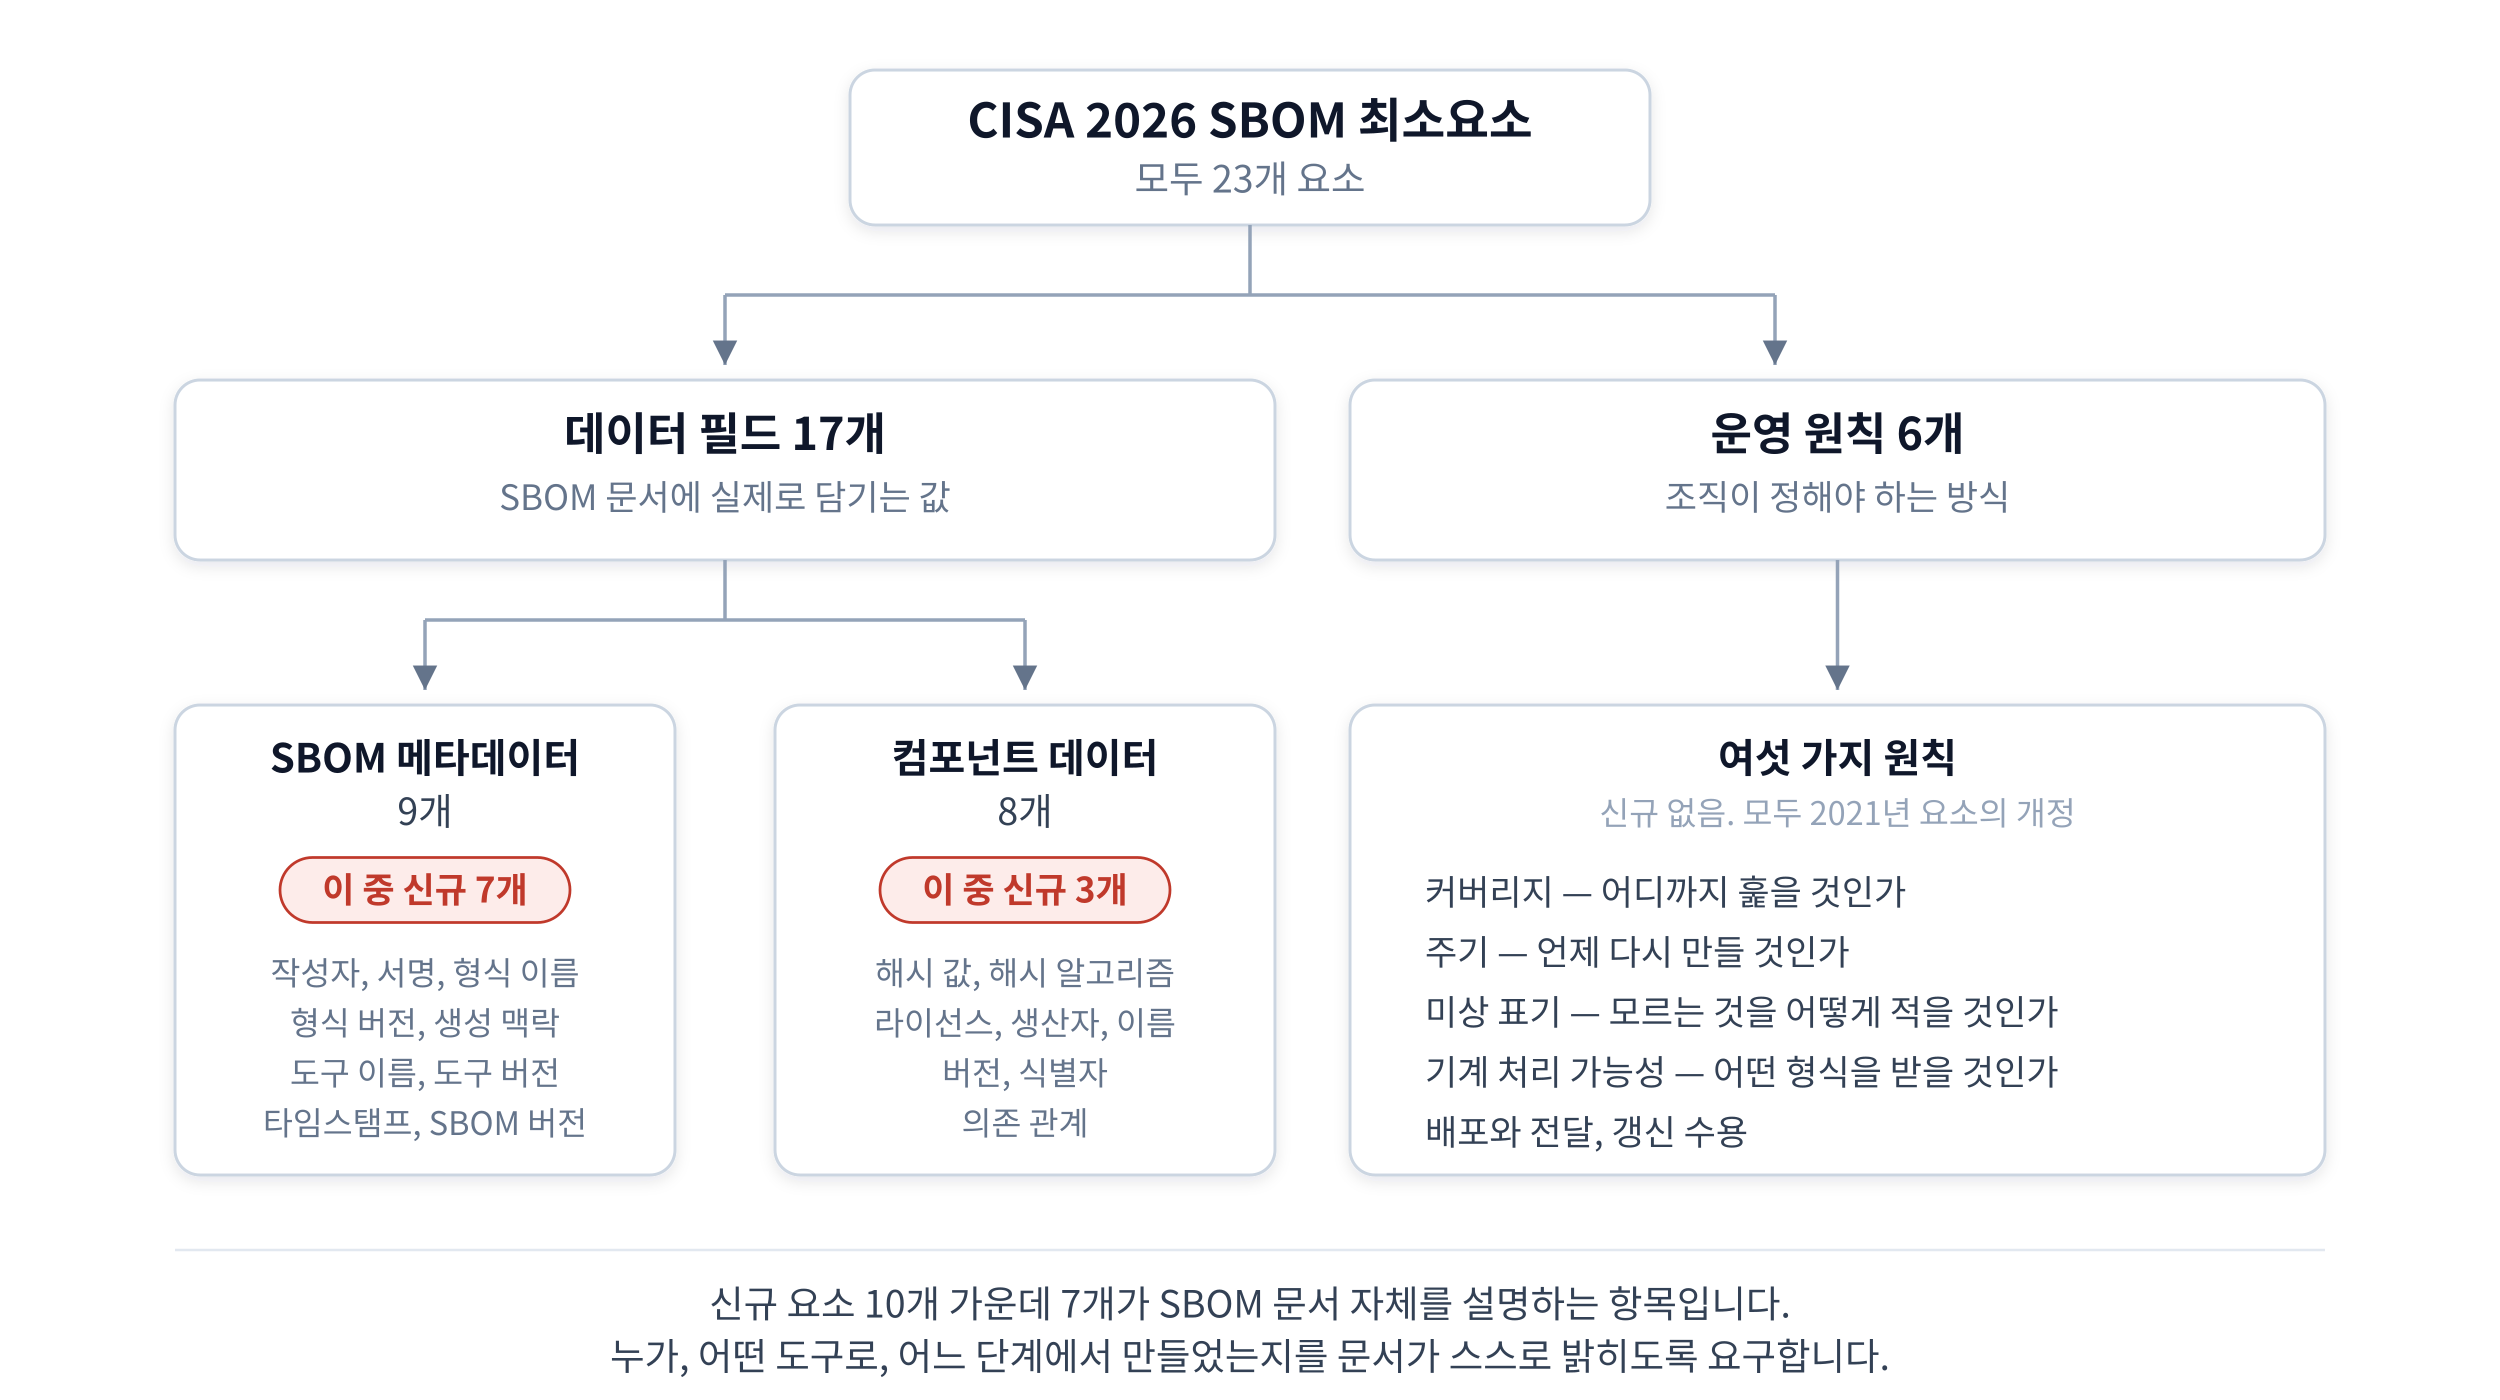
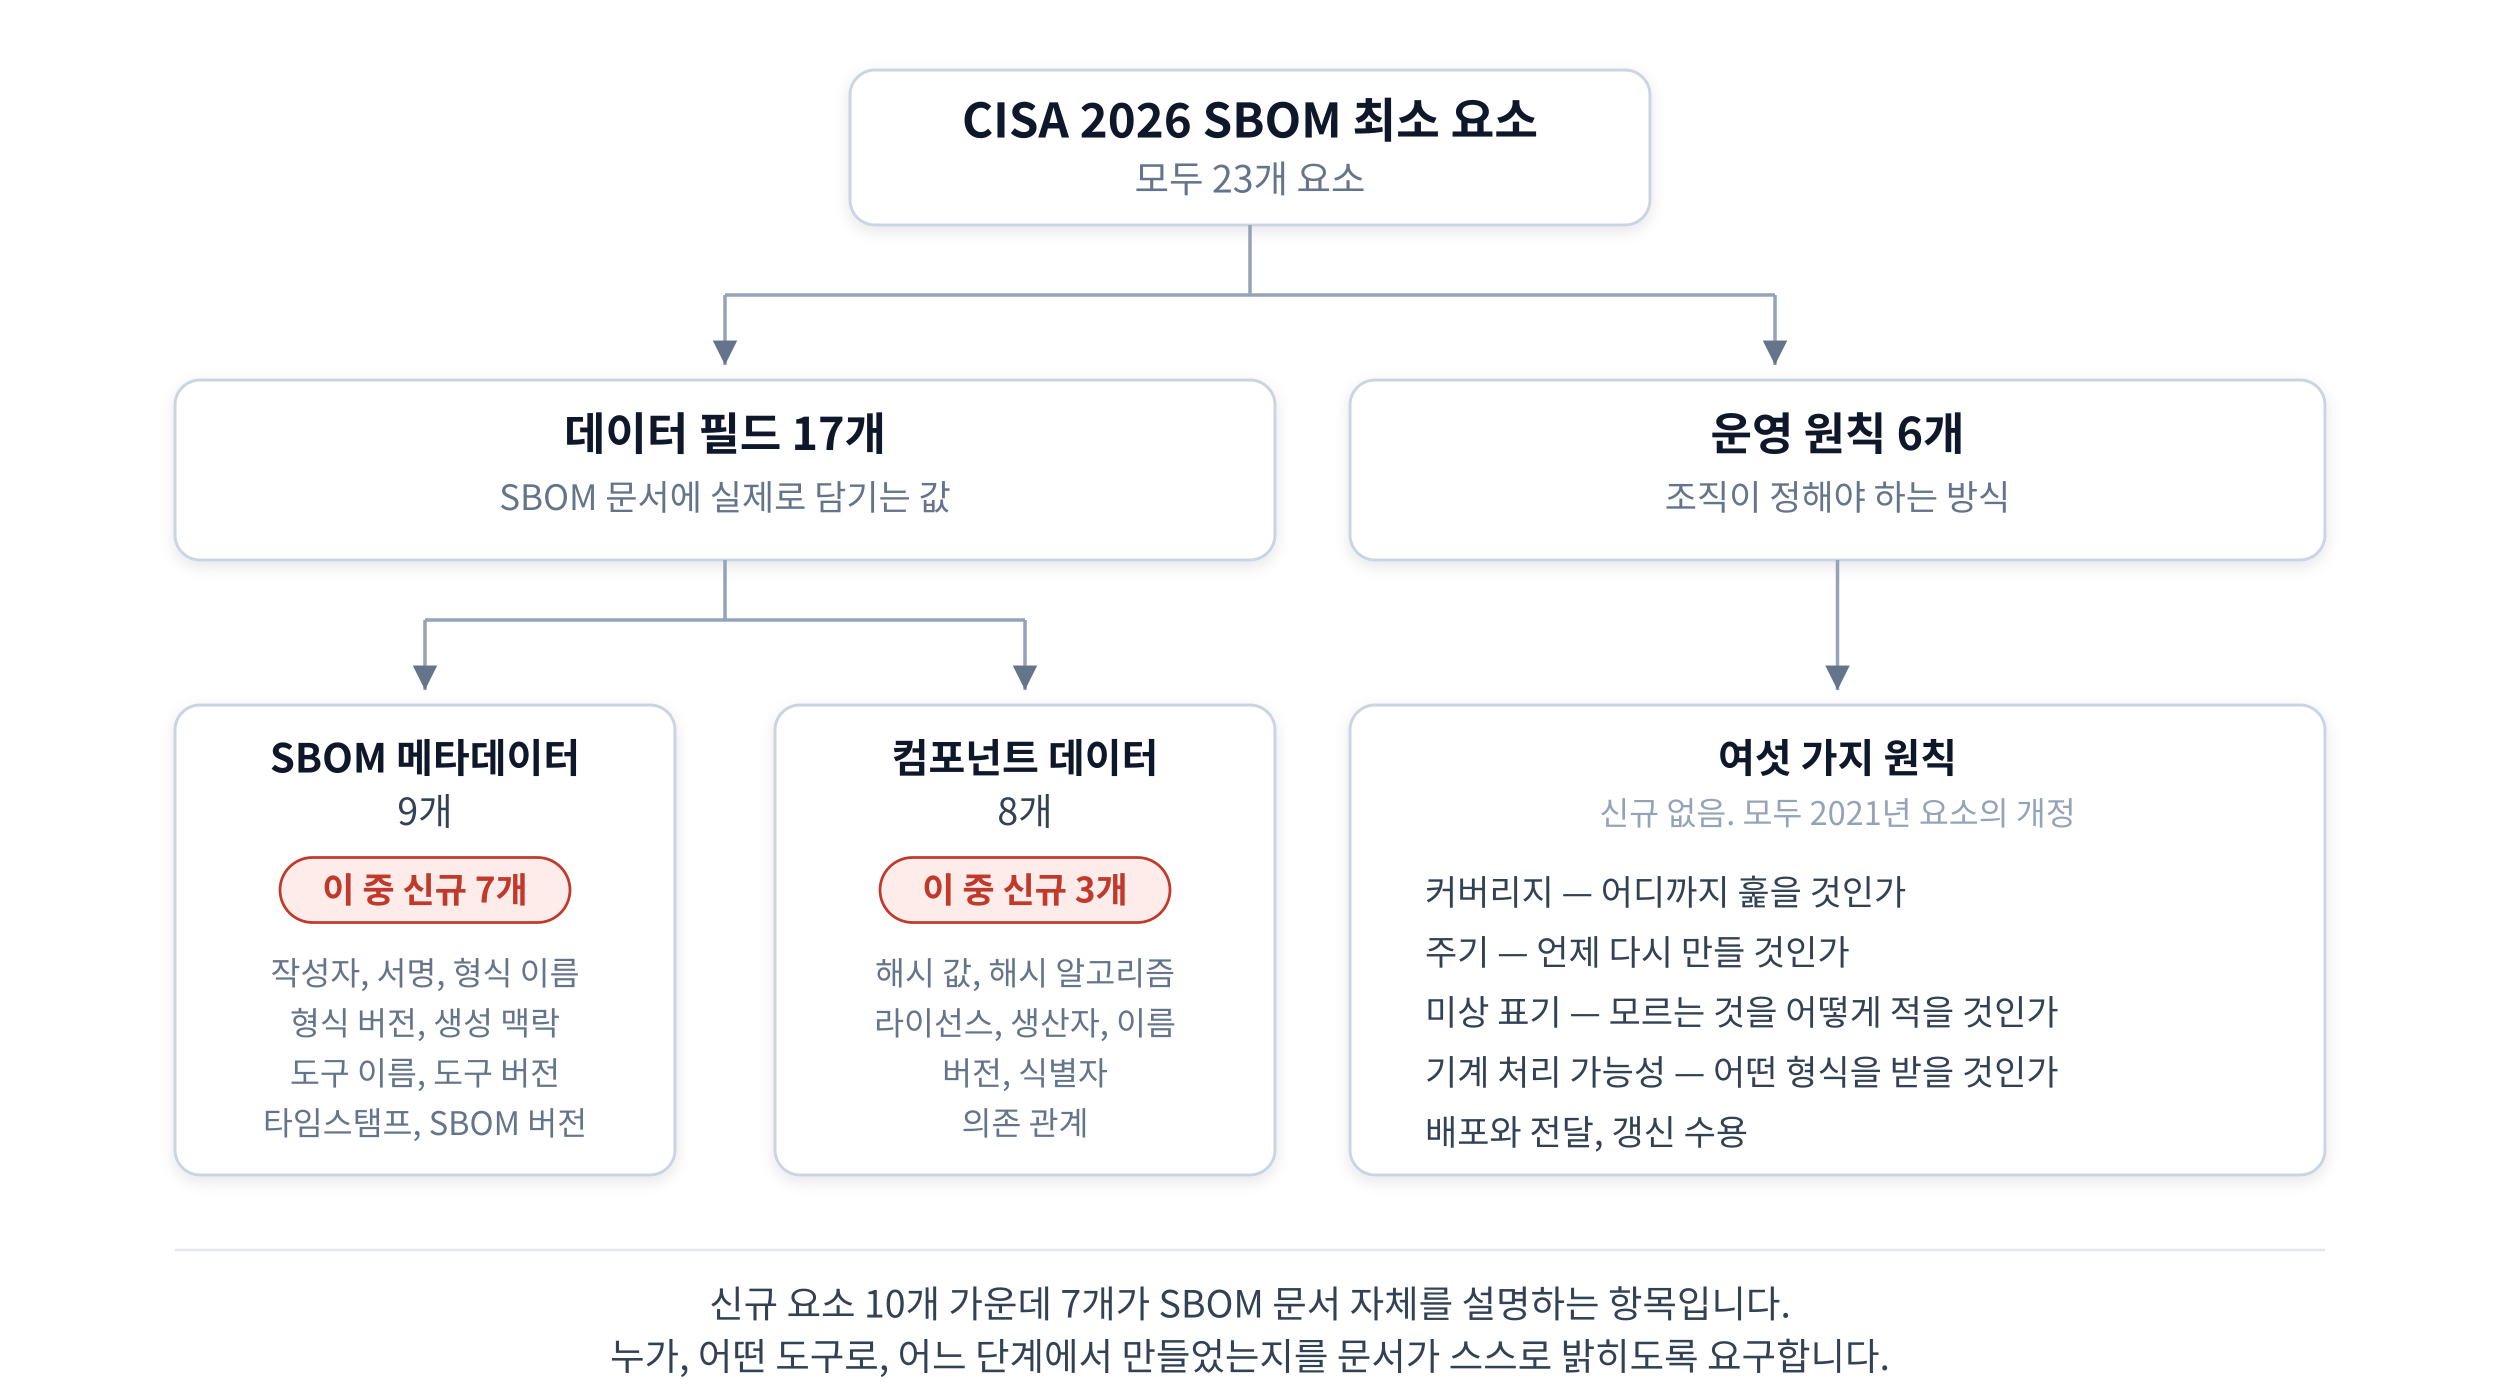
<svg xmlns="http://www.w3.org/2000/svg" width="1000" height="560" viewBox="0 0 1000 560" font-family="'Apple SD Gothic Neo','Noto Sans CJK KR','Malgun Gothic',sans-serif">
  <defs>
    <filter id="sh" x="-20%" y="-20%" width="140%" height="140%">
      <feDropShadow dx="0" dy="2" stdDeviation="3" flood-color="#0f172a" flood-opacity="0.10" />
    </filter>
    <marker id="ar" markerWidth="9" markerHeight="9" refX="7" refY="4.5" orient="auto">
      <path d="M0,1 L7,4.5 L0,8 Z" fill="#64748b" />
    </marker>
  </defs>
  <rect width="1000" height="560" fill="#ffffff" />
  <rect x="340" y="28" width="320" height="62" rx="10" fill="#ffffff" stroke="#cbd5e1" stroke-width="1.2" filter="url(#sh)" />
-   <text x="500" y="55" text-anchor="middle" font-size="19" font-weight="700" fill="#0f172a">CISA 2026 SBOM 최소요소</text>
+   <text x="500" y="55" text-anchor="middle" font-size="19" font-weight="700" fill="#0f172a">CISA 2026 SBOM 최소 요소</text>
  <text x="500" y="77" text-anchor="middle" font-size="15" fill="#64748b">모두 23개 요소</text>
  <path d="M500,90 L500,118" stroke="#94a3b8" stroke-width="1.4" fill="none" />
  <path d="M290,118 L710,118" stroke="#94a3b8" stroke-width="1.4" fill="none" />
  <path d="M290,118 L290,146" stroke="#94a3b8" stroke-width="1.4" fill="none" marker-end="url(#ar)" />
  <path d="M710,118 L710,146" stroke="#94a3b8" stroke-width="1.4" fill="none" marker-end="url(#ar)" />
  <rect x="70" y="152" width="440" height="72" rx="10" fill="#ffffff" stroke="#cbd5e1" stroke-width="1.2" filter="url(#sh)" />
  <text x="290" y="180" text-anchor="middle" font-size="18" font-weight="700" fill="#0f172a">데이터 필드 17개</text>
  <text x="290" y="204" text-anchor="middle" font-size="14" fill="#64748b">SBOM 문서에 실제로 담기는 값</text>
  <rect x="540" y="152" width="390" height="72" rx="10" fill="#ffffff" stroke="#cbd5e1" stroke-width="1.2" filter="url(#sh)" />
  <text x="735" y="180" text-anchor="middle" font-size="18" font-weight="700" fill="#0f172a">운영 원칙 6개</text>
  <text x="735" y="204" text-anchor="middle" font-size="14" fill="#64748b">조직이 정해야 하는 방식</text>
  <path d="M290,224 L290,248" stroke="#94a3b8" stroke-width="1.4" fill="none" />
  <path d="M170,248 L410,248" stroke="#94a3b8" stroke-width="1.4" fill="none" />
  <path d="M170,248 L170,276" stroke="#94a3b8" stroke-width="1.4" fill="none" marker-end="url(#ar)" />
  <path d="M410,248 L410,276" stroke="#94a3b8" stroke-width="1.4" fill="none" marker-end="url(#ar)" />
  <path d="M735,224 L735,276" stroke="#94a3b8" stroke-width="1.4" fill="none" marker-end="url(#ar)" />
  <rect x="70" y="282" width="200" height="188" rx="10" fill="#ffffff" stroke="#cbd5e1" stroke-width="1.2" filter="url(#sh)" />
  <text x="170" y="309" text-anchor="middle" font-size="16" font-weight="700" fill="#0f172a">SBOM 메타데이터</text>
  <text x="170" y="330" text-anchor="middle" font-size="15" fill="#334155">9개</text>
  <rect x="112" y="343" width="116" height="26" rx="13" fill="#fdecea" stroke="#c0392b" stroke-width="1.1" />
  <text x="170" y="361" text-anchor="middle" font-size="14" font-weight="700" fill="#c0392b">이 중 신규 7개</text>
  <text x="170" y="394" text-anchor="middle" font-size="13" fill="#64748b">작성자, 서명, 형식 이름</text>
  <text x="170" y="414" text-anchor="middle" font-size="13" fill="#64748b">형식 버전, 생성 맥락</text>
  <text x="170" y="434" text-anchor="middle" font-size="13" fill="#64748b">도구 이름, 도구 버전</text>
  <text x="170" y="454" text-anchor="middle" font-size="13" fill="#64748b">타임스탬프, SBOM 버전</text>
  <rect x="310" y="282" width="200" height="188" rx="10" fill="#ffffff" stroke="#cbd5e1" stroke-width="1.2" filter="url(#sh)" />
  <text x="410" y="309" text-anchor="middle" font-size="16" font-weight="700" fill="#0f172a">컴포넌트 데이터</text>
  <text x="410" y="330" text-anchor="middle" font-size="15" fill="#334155">8개</text>
  <rect x="352" y="343" width="116" height="26" rx="13" fill="#fdecea" stroke="#c0392b" stroke-width="1.1" />
  <text x="410" y="361" text-anchor="middle" font-size="14" font-weight="700" fill="#c0392b">이 중 신규 3개</text>
  <text x="410" y="394" text-anchor="middle" font-size="13" fill="#64748b">해시 값, 해시 알고리즘</text>
  <text x="410" y="414" text-anchor="middle" font-size="13" fill="#64748b">라이선스, 생산자, 이름</text>
  <text x="410" y="434" text-anchor="middle" font-size="13" fill="#64748b">버전, 식별자</text>
  <text x="410" y="454" text-anchor="middle" font-size="13" fill="#64748b">의존 관계</text>
  <rect x="540" y="282" width="390" height="188" rx="10" fill="#ffffff" stroke="#cbd5e1" stroke-width="1.2" filter="url(#sh)" />
  <text x="735" y="309" text-anchor="middle" font-size="16" font-weight="700" fill="#0f172a">여섯 가지 원칙</text>
  <text x="735" y="330" text-anchor="middle" font-size="13" fill="#94a3b8">신규 없음. 모두 2021년 요소의 개정</text>
  <text x="570" y="362" font-size="14" fill="#334155">커버리지 — 어디까지 훑을 것인가</text>
  <text x="570" y="386" font-size="14" fill="#334155">주기 — 언제 다시 만들 것인가</text>
  <text x="570" y="410" font-size="14" fill="#334155">미상 표기 — 모르는 것을 어떻게 적을 것인가</text>
  <text x="570" y="434" font-size="14" fill="#334155">기계 처리 가능성 — 어떤 형식을 받을 것인가</text>
  <text x="570" y="458" font-size="14" fill="#334155">배포와 전달, 갱신 수용</text>
  <path d="M70,500 L930,500" stroke="#e2e8f0" stroke-width="1" />
  <text x="500" y="527" text-anchor="middle" font-size="15" fill="#334155">신규 요소 10개 가운데 7개가 SBOM 문서 자체를 설명하는 항목입니다.</text>
  <text x="500" y="548" text-anchor="middle" font-size="15" fill="#334155">누가, 어떤 도구로, 어느 단계에서 만들었는지를 문서가 스스로 밝히도록 요구합니다.</text>
</svg>
